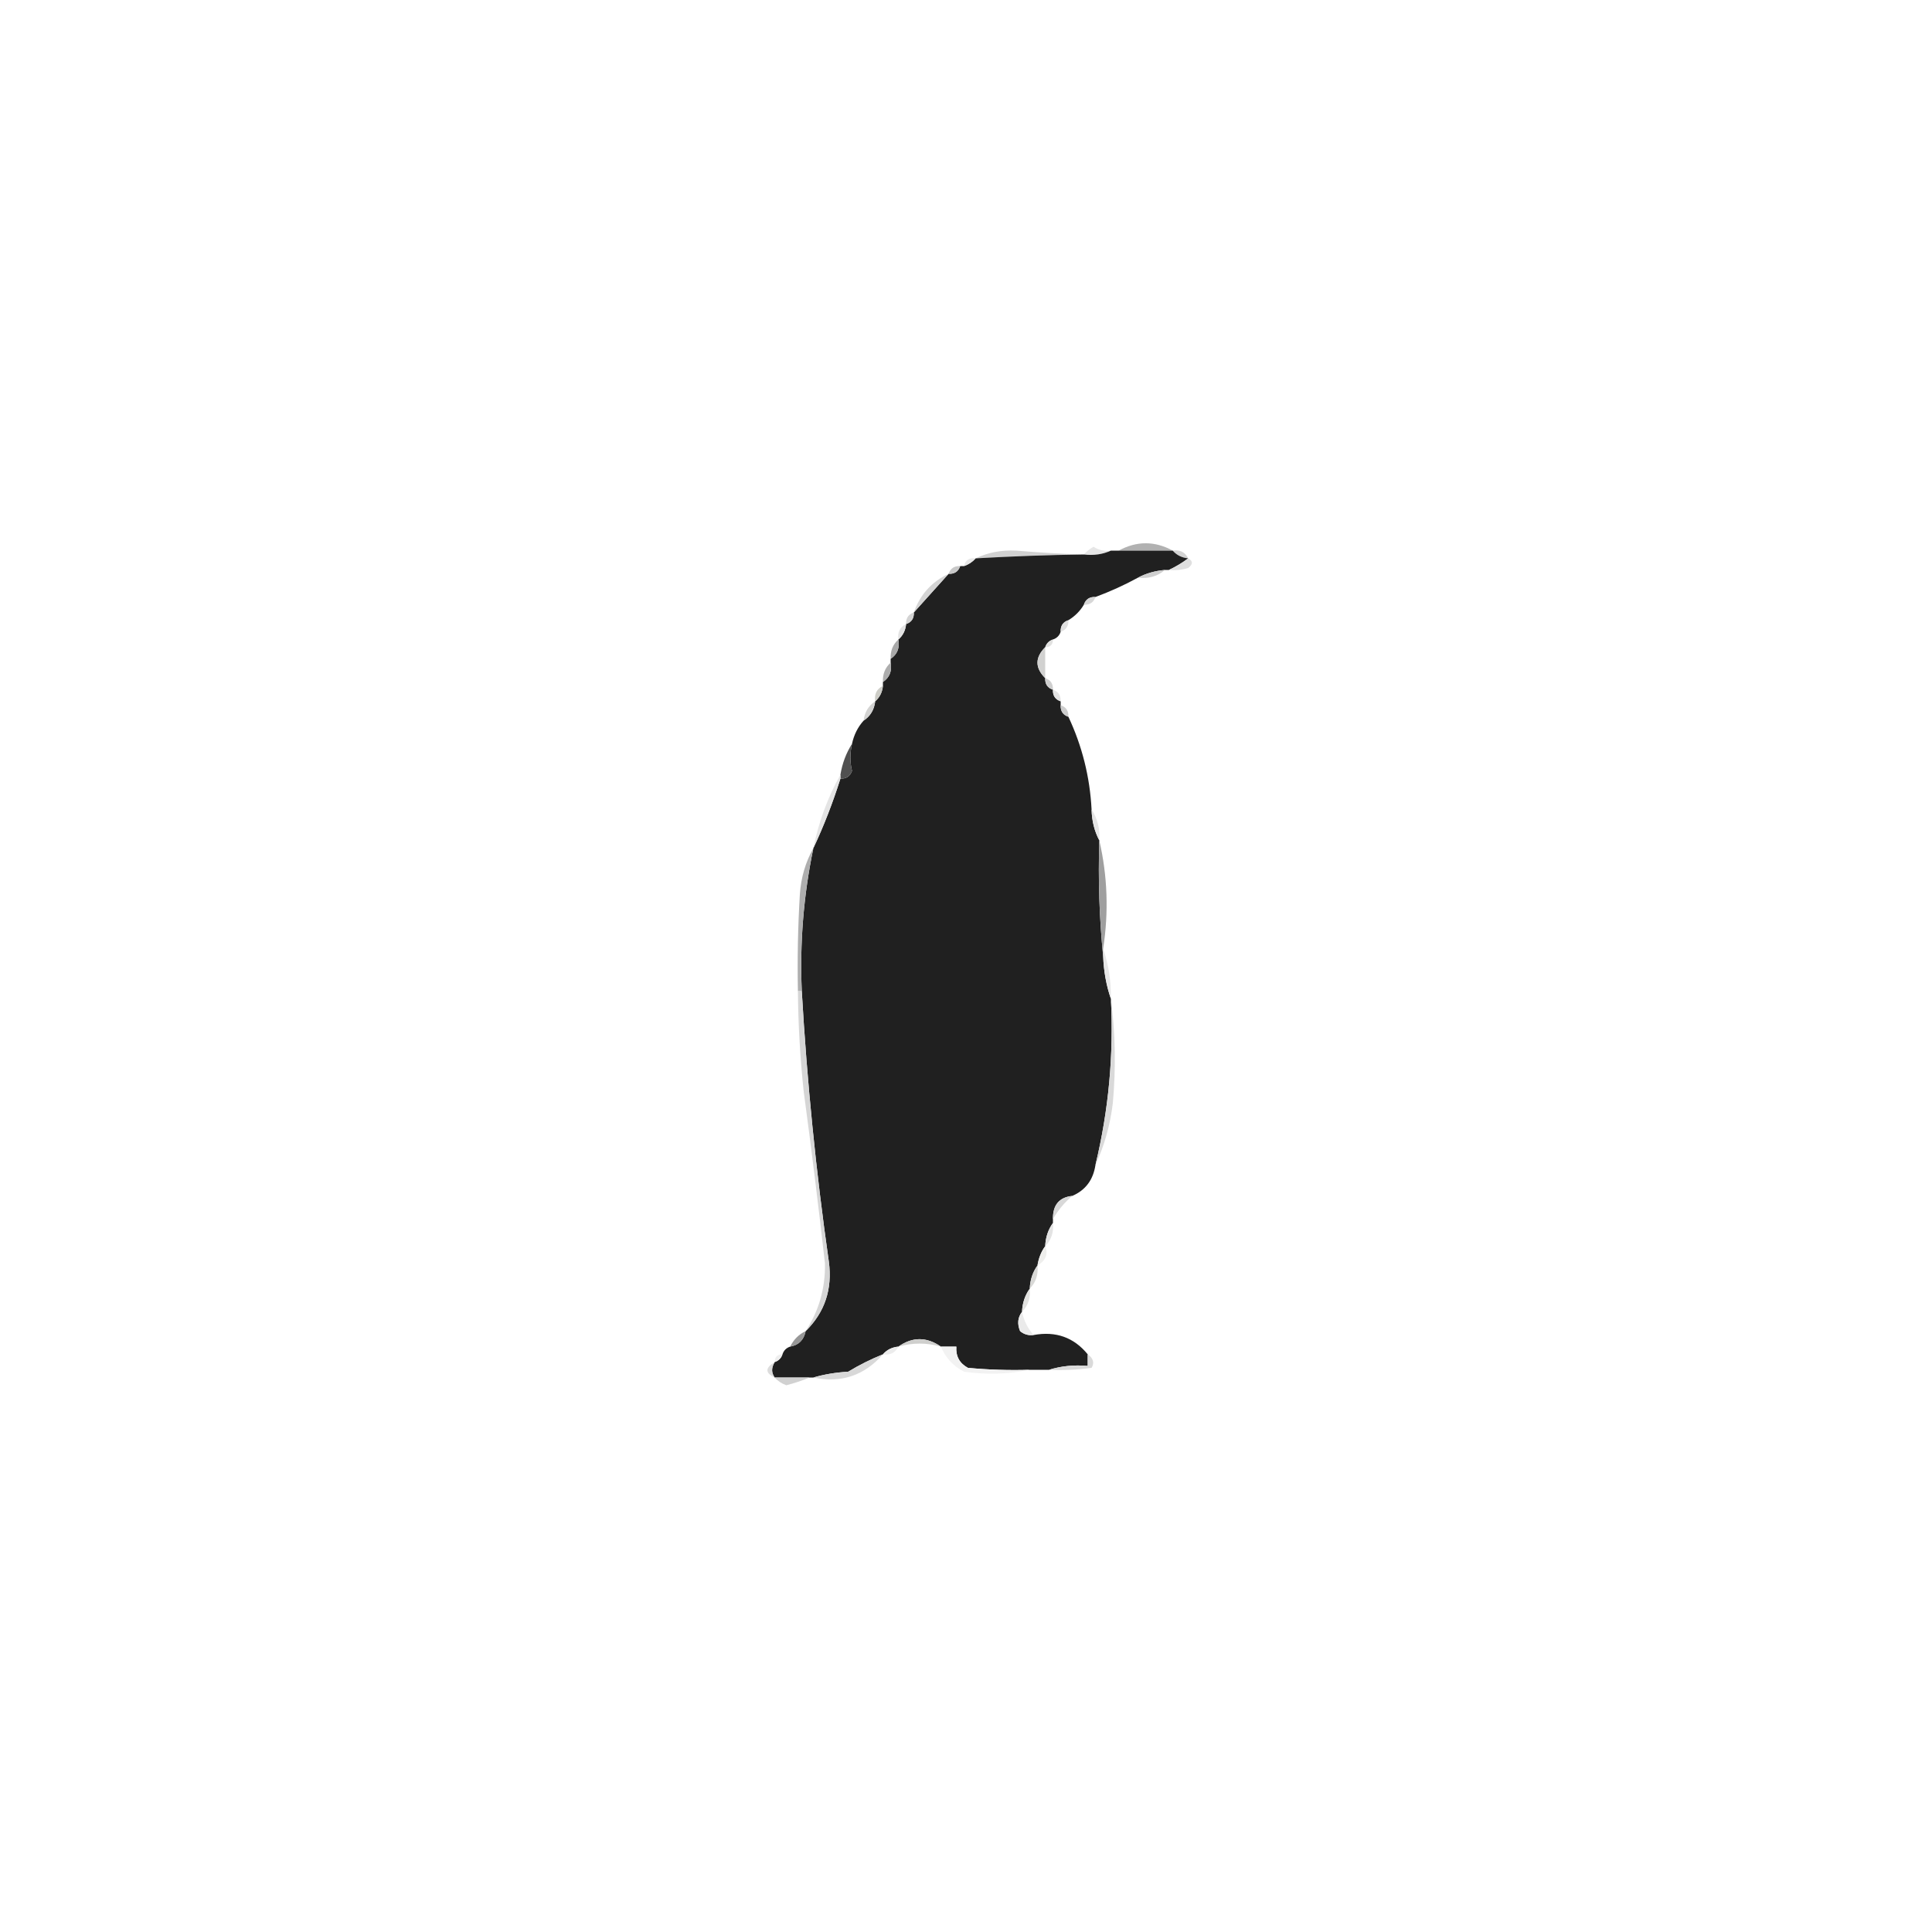
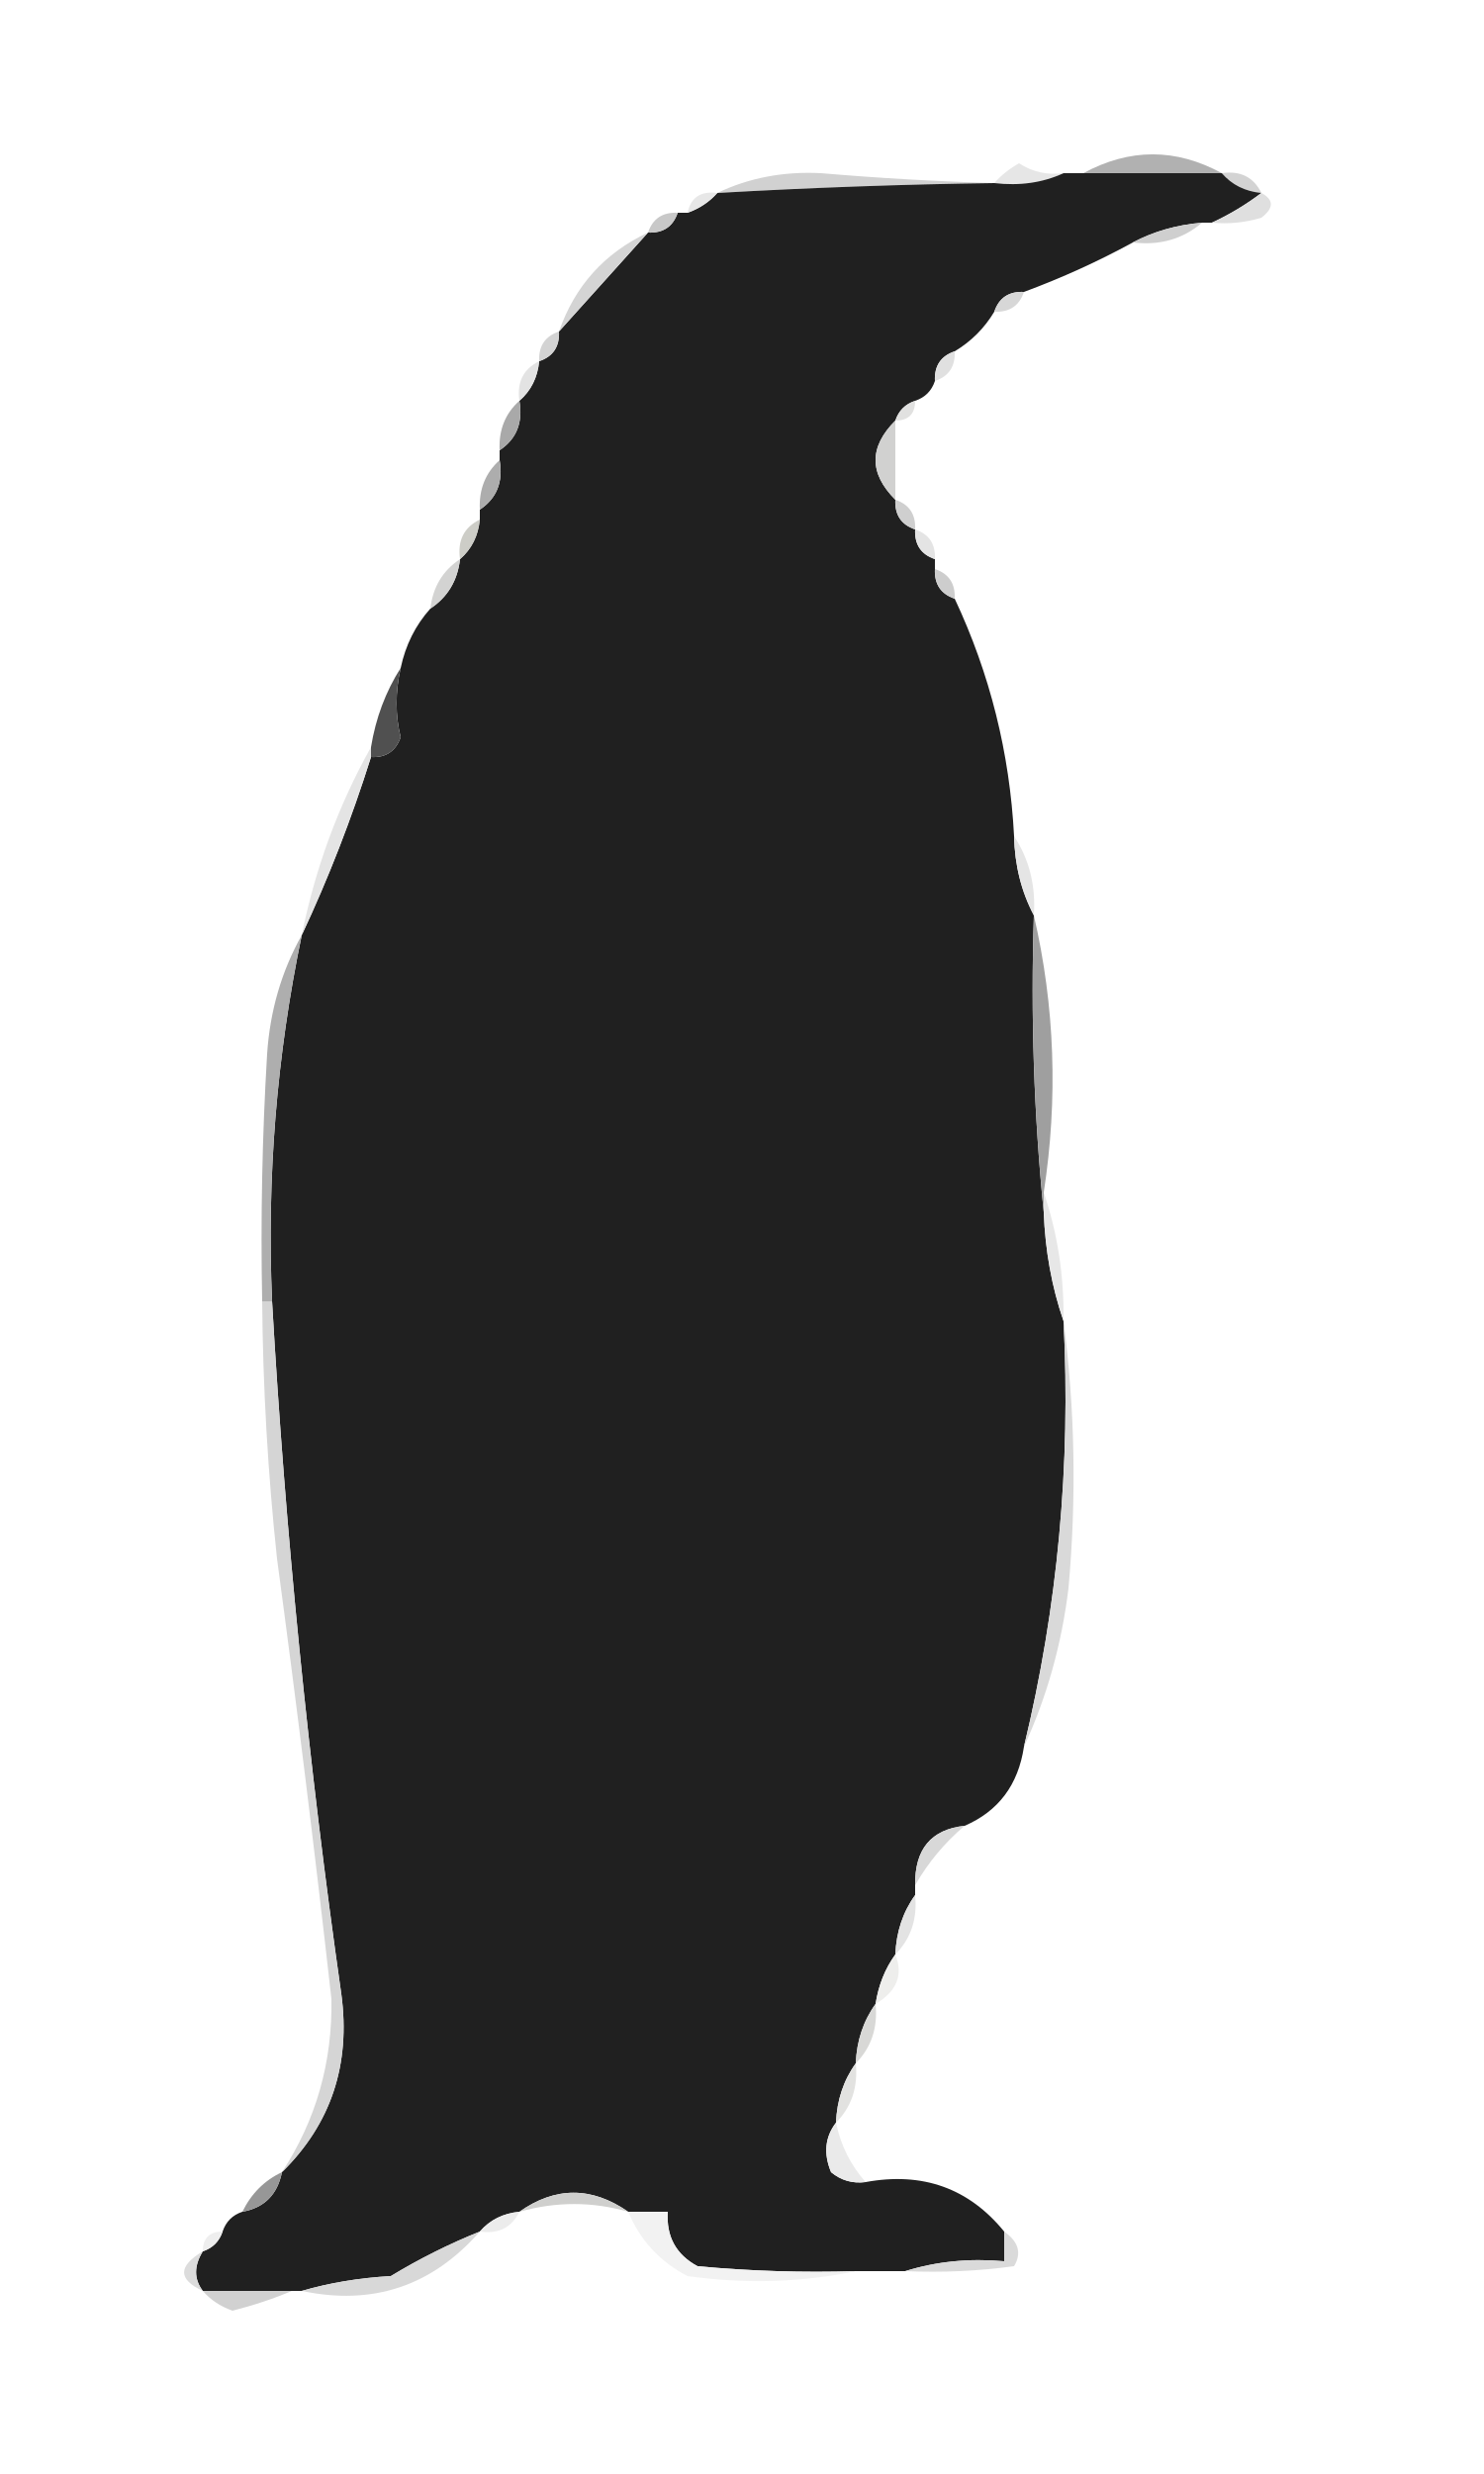
- <svg xmlns="http://www.w3.org/2000/svg" version="1.1" width="500px" height="500px" style="shape-rendering:geometricPrecision; text-rendering:geometricPrecision; image-rendering:optimizeQuality; fill-rule:evenodd; clip-rule:evenodd">
+ <svg xmlns="http://www.w3.org/2000/svg" version="1.1" viewBox="180 125 150 250" width="150" height="250" style="shape-rendering:geometricPrecision; text-rendering:geometricPrecision; image-rendering:optimizeQuality; fill-rule:evenodd; clip-rule:evenodd">
  <g>
    <path style="opacity:1" fill="#e6e6e6" d="M 287.5,142.5 C 285.393,143.468 283.059,143.802 280.5,143.5C 281.172,142.733 282.005,142.066 283,141.5C 284.356,142.38 285.856,142.714 287.5,142.5 Z" />
  </g>
  <g>
    <path style="opacity:1" fill="#b1b1b1" d="M 303.5,142.5 C 298.833,142.5 294.167,142.5 289.5,142.5C 294.182,139.961 298.849,139.961 303.5,142.5 Z" />
  </g>
  <g>
    <path style="opacity:1" fill="#d1d1d1" d="M 280.5,143.5 C 271.317,143.624 261.983,143.958 252.5,144.5C 255.695,142.97 259.195,142.304 263,142.5C 268.827,143 274.661,143.333 280.5,143.5 Z" />
  </g>
  <g>
    <path style="opacity:1" fill="#d3d3d3" d="M 303.5,142.5 C 305.38,142.229 306.713,142.896 307.5,144.5C 305.847,144.34 304.514,143.674 303.5,142.5 Z" />
  </g>
  <g>
    <path style="opacity:1" fill="#202020" d="M 287.5,142.5 C 288.167,142.5 288.833,142.5 289.5,142.5C 294.167,142.5 298.833,142.5 303.5,142.5C 304.514,143.674 305.847,144.34 307.5,144.5C 305.928,145.687 304.261,146.687 302.5,147.5C 302.167,147.5 301.833,147.5 301.5,147.5C 298.933,147.721 296.599,148.388 294.5,149.5C 291.021,151.403 287.354,153.07 283.5,154.5C 281.973,154.427 280.973,155.094 280.5,156.5C 279.5,158.167 278.167,159.5 276.5,160.5C 275.094,160.973 274.427,161.973 274.5,163.5C 274.167,164.5 273.5,165.167 272.5,165.5C 271.5,165.833 270.833,166.5 270.5,167.5C 267.833,170.167 267.833,172.833 270.5,175.5C 270.427,177.027 271.094,178.027 272.5,178.5C 272.427,180.027 273.094,181.027 274.5,181.5C 274.5,181.833 274.5,182.167 274.5,182.5C 274.427,184.027 275.094,185.027 276.5,185.5C 280.061,193.078 282.061,201.078 282.5,209.5C 282.565,212.428 283.232,215.095 284.5,217.5C 284.173,227.681 284.506,237.681 285.5,247.5C 285.646,251.387 286.313,255.054 287.5,258.5C 288.245,273.046 286.912,287.379 283.5,301.5C 282.921,305.361 280.921,308.027 277.5,309.5C 274.113,309.862 272.447,311.862 272.5,315.5C 272.5,315.833 272.5,316.167 272.5,316.5C 271.262,318.214 270.595,320.214 270.5,322.5C 269.463,323.93 268.796,325.597 268.5,327.5C 267.262,329.214 266.595,331.214 266.5,333.5C 265.262,335.214 264.595,337.214 264.5,339.5C 263.387,340.946 263.22,342.613 264,344.5C 265.011,345.337 266.178,345.67 267.5,345.5C 273.257,344.448 277.924,346.115 281.5,350.5C 281.5,351.5 281.5,352.5 281.5,353.5C 277.958,353.187 274.625,353.521 271.5,354.5C 269.833,354.5 268.167,354.5 266.5,354.5C 261.156,354.666 255.823,354.499 250.5,354C 248.329,352.826 247.329,350.993 247.5,348.5C 246.167,348.5 244.833,348.5 243.5,348.5C 239.801,345.935 236.135,345.935 232.5,348.5C 230.847,348.66 229.514,349.326 228.5,350.5C 225.411,351.739 222.411,353.239 219.5,355C 216.305,355.181 213.305,355.681 210.5,356.5C 210.167,356.5 209.833,356.5 209.5,356.5C 206.5,356.5 203.5,356.5 200.5,356.5C 199.595,355.298 199.595,353.964 200.5,352.5C 201.5,352.167 202.167,351.5 202.5,350.5C 202.833,349.5 203.5,348.833 204.5,348.5C 206.71,348.106 208.043,346.773 208.5,344.5C 213.459,339.623 215.459,333.623 214.5,326.5C 211.182,303.286 208.849,279.953 207.5,256.5C 206.961,244.011 207.961,231.678 210.5,219.5C 213.204,213.733 215.538,207.733 217.5,201.5C 218.995,201.585 219.995,200.919 220.5,199.5C 219.947,197.273 219.947,194.939 220.5,192.5C 220.992,190.181 221.992,188.181 223.5,186.5C 225.25,185.341 226.25,183.674 226.5,181.5C 227.674,180.486 228.34,179.153 228.5,177.5C 228.5,177.167 228.5,176.833 228.5,176.5C 230.213,175.365 230.88,173.698 230.5,171.5C 230.5,171.167 230.5,170.833 230.5,170.5C 232.213,169.365 232.88,167.698 232.5,165.5C 233.674,164.486 234.34,163.153 234.5,161.5C 235.906,161.027 236.573,160.027 236.5,158.5C 239.471,155.192 242.471,151.859 245.5,148.5C 247.027,148.573 248.027,147.906 248.5,146.5C 248.833,146.5 249.167,146.5 249.5,146.5C 250.71,146.068 251.71,145.401 252.5,144.5C 261.983,143.958 271.317,143.624 280.5,143.5C 283.059,143.802 285.393,143.468 287.5,142.5 Z" />
  </g>
  <g>
    <path style="opacity:1" fill="#e7e7e7" d="M 252.5,144.5 C 251.71,145.401 250.71,146.068 249.5,146.5C 249.821,144.952 250.821,144.285 252.5,144.5 Z" />
  </g>
  <g>
    <path style="opacity:1" fill="#dfdfdf" d="M 307.5,144.5 C 308.774,145.189 308.774,146.023 307.5,147C 305.866,147.494 304.199,147.66 302.5,147.5C 304.261,146.687 305.928,145.687 307.5,144.5 Z" />
  </g>
  <g>
    <path style="opacity:1" fill="#c8c8c8" d="M 248.5,146.5 C 248.027,147.906 247.027,148.573 245.5,148.5C 245.973,147.094 246.973,146.427 248.5,146.5 Z" />
  </g>
  <g>
    <path style="opacity:1" fill="#cfcfcf" d="M 301.5,147.5 C 299.562,149.163 297.228,149.829 294.5,149.5C 296.599,148.388 298.933,147.721 301.5,147.5 Z" />
  </g>
  <g>
    <path style="opacity:1" fill="#d4d4d4" d="M 245.5,148.5 C 242.471,151.859 239.471,155.192 236.5,158.5C 238.105,153.896 241.105,150.562 245.5,148.5 Z" />
  </g>
  <g>
    <path style="opacity:1" fill="#d7d7d7" d="M 283.5,154.5 C 283.027,155.906 282.027,156.573 280.5,156.5C 280.973,155.094 281.973,154.427 283.5,154.5 Z" />
  </g>
  <g>
    <path style="opacity:1" fill="#d3d3d3" d="M 236.5,158.5 C 236.573,160.027 235.906,161.027 234.5,161.5C 234.427,159.973 235.094,158.973 236.5,158.5 Z" />
  </g>
  <g>
    <path style="opacity:1" fill="#e0e0e0" d="M 276.5,160.5 C 276.573,162.027 275.906,163.027 274.5,163.5C 274.427,161.973 275.094,160.973 276.5,160.5 Z" />
  </g>
  <g>
    <path style="opacity:1" fill="#e3e3e3" d="M 234.5,161.5 C 234.34,163.153 233.674,164.486 232.5,165.5C 232.229,163.62 232.896,162.287 234.5,161.5 Z" />
  </g>
  <g>
    <path style="opacity:1" fill="#e1e1e0" d="M 272.5,165.5 C 272.5,166.833 271.833,167.5 270.5,167.5C 270.833,166.5 271.5,165.833 272.5,165.5 Z" />
  </g>
  <g>
    <path style="opacity:1" fill="#a9a9a9" d="M 232.5,165.5 C 232.88,167.698 232.213,169.365 230.5,170.5C 230.402,168.447 231.069,166.78 232.5,165.5 Z" />
  </g>
  <g>
    <path style="opacity:1" fill="#d1d1d0" d="M 270.5,167.5 C 270.5,170.167 270.5,172.833 270.5,175.5C 267.833,172.833 267.833,170.167 270.5,167.5 Z" />
  </g>
  <g>
    <path style="opacity:1" fill="#adadad" d="M 230.5,171.5 C 230.88,173.698 230.213,175.365 228.5,176.5C 228.402,174.447 229.069,172.78 230.5,171.5 Z" />
  </g>
  <g>
    <path style="opacity:1" fill="#cfcfcf" d="M 270.5,175.5 C 271.906,175.973 272.573,176.973 272.5,178.5C 271.094,178.027 270.427,177.027 270.5,175.5 Z" />
  </g>
  <g>
    <path style="opacity:1" fill="#cdcdc7" d="M 228.5,177.5 C 228.34,179.153 227.674,180.486 226.5,181.5C 226.229,179.62 226.896,178.287 228.5,177.5 Z" />
  </g>
  <g>
    <path style="opacity:1" fill="#e4e4e4" d="M 272.5,178.5 C 273.906,178.973 274.573,179.973 274.5,181.5C 273.094,181.027 272.427,180.027 272.5,178.5 Z" />
  </g>
  <g>
    <path style="opacity:1" fill="#d3d3d2" d="M 226.5,181.5 C 226.25,183.674 225.25,185.341 223.5,186.5C 223.75,184.326 224.75,182.659 226.5,181.5 Z" />
  </g>
  <g>
    <path style="opacity:1" fill="#cdcdcd" d="M 274.5,182.5 C 275.906,182.973 276.573,183.973 276.5,185.5C 275.094,185.027 274.427,184.027 274.5,182.5 Z" />
  </g>
  <g>
    <path style="opacity:1" fill="#505050" d="M 220.5,192.5 C 219.947,194.939 219.947,197.273 220.5,199.5C 219.995,200.919 218.995,201.585 217.5,201.5C 217.5,201.167 217.5,200.833 217.5,200.5C 217.98,197.557 218.98,194.89 220.5,192.5 Z" />
  </g>
  <g>
    <path style="opacity:1" fill="#e5e5e5" d="M 282.5,209.5 C 284.04,211.838 284.706,214.505 284.5,217.5C 283.232,215.095 282.565,212.428 282.5,209.5 Z" />
  </g>
  <g>
    <path style="opacity:1" fill="#e4e4e4" d="M 217.5,200.5 C 217.5,200.833 217.5,201.167 217.5,201.5C 215.538,207.733 213.204,213.733 210.5,219.5C 211.864,212.736 214.197,206.402 217.5,200.5 Z" />
  </g>
  <g>
    <path style="opacity:1" fill="#aeaeae" d="M 210.5,219.5 C 207.961,231.678 206.961,244.011 207.5,256.5C 207.167,256.5 206.833,256.5 206.5,256.5C 206.334,248.16 206.5,239.827 207,231.5C 207.293,227.132 208.46,223.132 210.5,219.5 Z" />
  </g>
  <g>
    <path style="opacity:1" fill="#9f9f9f" d="M 284.5,217.5 C 286.625,226.682 286.958,236.015 285.5,245.5C 285.5,246.167 285.5,246.833 285.5,247.5C 284.506,237.681 284.173,227.681 284.5,217.5 Z" />
  </g>
  <g>
    <path style="opacity:1" fill="#e7e7e7" d="M 285.5,245.5 C 286.895,249.591 287.562,253.924 287.5,258.5C 286.313,255.054 285.646,251.387 285.5,247.5C 285.5,246.833 285.5,246.167 285.5,245.5 Z" />
  </g>
  <g>
    <path style="opacity:1" fill="#d9d9d9" d="M 287.5,258.5 C 288.657,267.324 288.824,276.324 288,285.5C 287.306,291.183 285.806,296.516 283.5,301.5C 286.912,287.379 288.245,273.046 287.5,258.5 Z" />
  </g>
  <g>
    <path style="opacity:1" fill="#d5d5d5" d="M 206.5,256.5 C 206.833,256.5 207.167,256.5 207.5,256.5C 208.849,279.953 211.182,303.286 214.5,326.5C 215.459,333.623 213.459,339.623 208.5,344.5C 211.943,339.238 213.609,333.404 213.5,327C 211.831,312.153 209.998,297.319 208,282.5C 207.073,273.855 206.573,265.189 206.5,256.5 Z" />
  </g>
  <g>
    <path style="opacity:1" fill="#d8d8d8" d="M 277.5,309.5 C 275.486,311.204 273.819,313.204 272.5,315.5C 272.447,311.862 274.113,309.862 277.5,309.5 Z" />
  </g>
  <g>
    <path style="opacity:1" fill="#e3e3e3" d="M 272.5,316.5 C 272.741,318.898 272.074,320.898 270.5,322.5C 270.595,320.214 271.262,318.214 272.5,316.5 Z" />
  </g>
  <g>
    <path style="opacity:1" fill="#eeeeec" d="M 270.5,322.5 C 271.326,324.548 270.659,326.215 268.5,327.5C 268.796,325.597 269.463,323.93 270.5,322.5 Z" />
  </g>
  <g>
    <path style="opacity:1" fill="#d8d8d6" d="M 268.5,327.5 C 268.741,329.898 268.074,331.898 266.5,333.5C 266.595,331.214 267.262,329.214 268.5,327.5 Z" />
  </g>
  <g>
    <path style="opacity:1" fill="#e2e2e0" d="M 266.5,333.5 C 266.741,335.898 266.074,337.898 264.5,339.5C 264.595,337.214 265.262,335.214 266.5,333.5 Z" />
  </g>
  <g>
    <path style="opacity:1" fill="#eaeaea" d="M 264.5,339.5 C 264.988,341.809 265.988,343.809 267.5,345.5C 266.178,345.67 265.011,345.337 264,344.5C 263.22,342.613 263.387,340.946 264.5,339.5 Z" />
  </g>
  <g>
    <path style="opacity:1" fill="#979797" d="M 208.5,344.5 C 208.043,346.773 206.71,348.106 204.5,348.5C 205.402,346.659 206.736,345.326 208.5,344.5 Z" />
  </g>
  <g>
    <path style="opacity:1" fill="#cfcfcd" d="M 243.5,348.5 C 239.873,347.461 236.206,347.461 232.5,348.5C 236.135,345.935 239.801,345.935 243.5,348.5 Z" />
  </g>
  <g>
    <path style="opacity:1" fill="#ececec" d="M 232.5,348.5 C 231.713,350.104 230.38,350.771 228.5,350.5C 229.514,349.326 230.847,348.66 232.5,348.5 Z" />
  </g>
  <g>
    <path style="opacity:1" fill="#eeeeee" d="M 202.5,350.5 C 202.167,351.5 201.5,352.167 200.5,352.5C 200.5,351.167 201.167,350.5 202.5,350.5 Z" />
  </g>
  <g>
    <path style="opacity:1" fill="#dcdcdc" d="M 200.5,352.5 C 199.595,353.964 199.595,355.298 200.5,356.5C 197.978,355.335 197.978,354.002 200.5,352.5 Z" />
  </g>
  <g>
    <path style="opacity:1" fill="#dadada" d="M 281.5,350.5 C 282.954,351.52 283.287,352.687 282.5,354C 278.848,354.499 275.182,354.665 271.5,354.5C 274.625,353.521 277.958,353.187 281.5,353.5C 281.5,352.5 281.5,351.5 281.5,350.5 Z" />
  </g>
  <g>
    <path style="opacity:1" fill="#f2f2f2" d="M 243.5,348.5 C 244.833,348.5 246.167,348.5 247.5,348.5C 247.329,350.993 248.329,352.826 250.5,354C 255.823,354.499 261.156,354.666 266.5,354.5C 261.015,355.652 255.349,355.818 249.5,355C 246.697,353.549 244.697,351.382 243.5,348.5 Z" />
  </g>
  <g>
    <path style="opacity:1" fill="#d8d8d8" d="M 228.5,350.5 C 223.661,356.02 217.661,358.02 210.5,356.5C 213.305,355.681 216.305,355.181 219.5,355C 222.411,353.239 225.411,351.739 228.5,350.5 Z" />
  </g>
  <g>
    <path style="opacity:1" fill="#d1d1d1" d="M 200.5,356.5 C 203.5,356.5 206.5,356.5 209.5,356.5C 207.657,357.283 205.657,357.95 203.5,358.5C 202.261,358.058 201.261,357.391 200.5,356.5 Z" />
  </g>
</svg>
